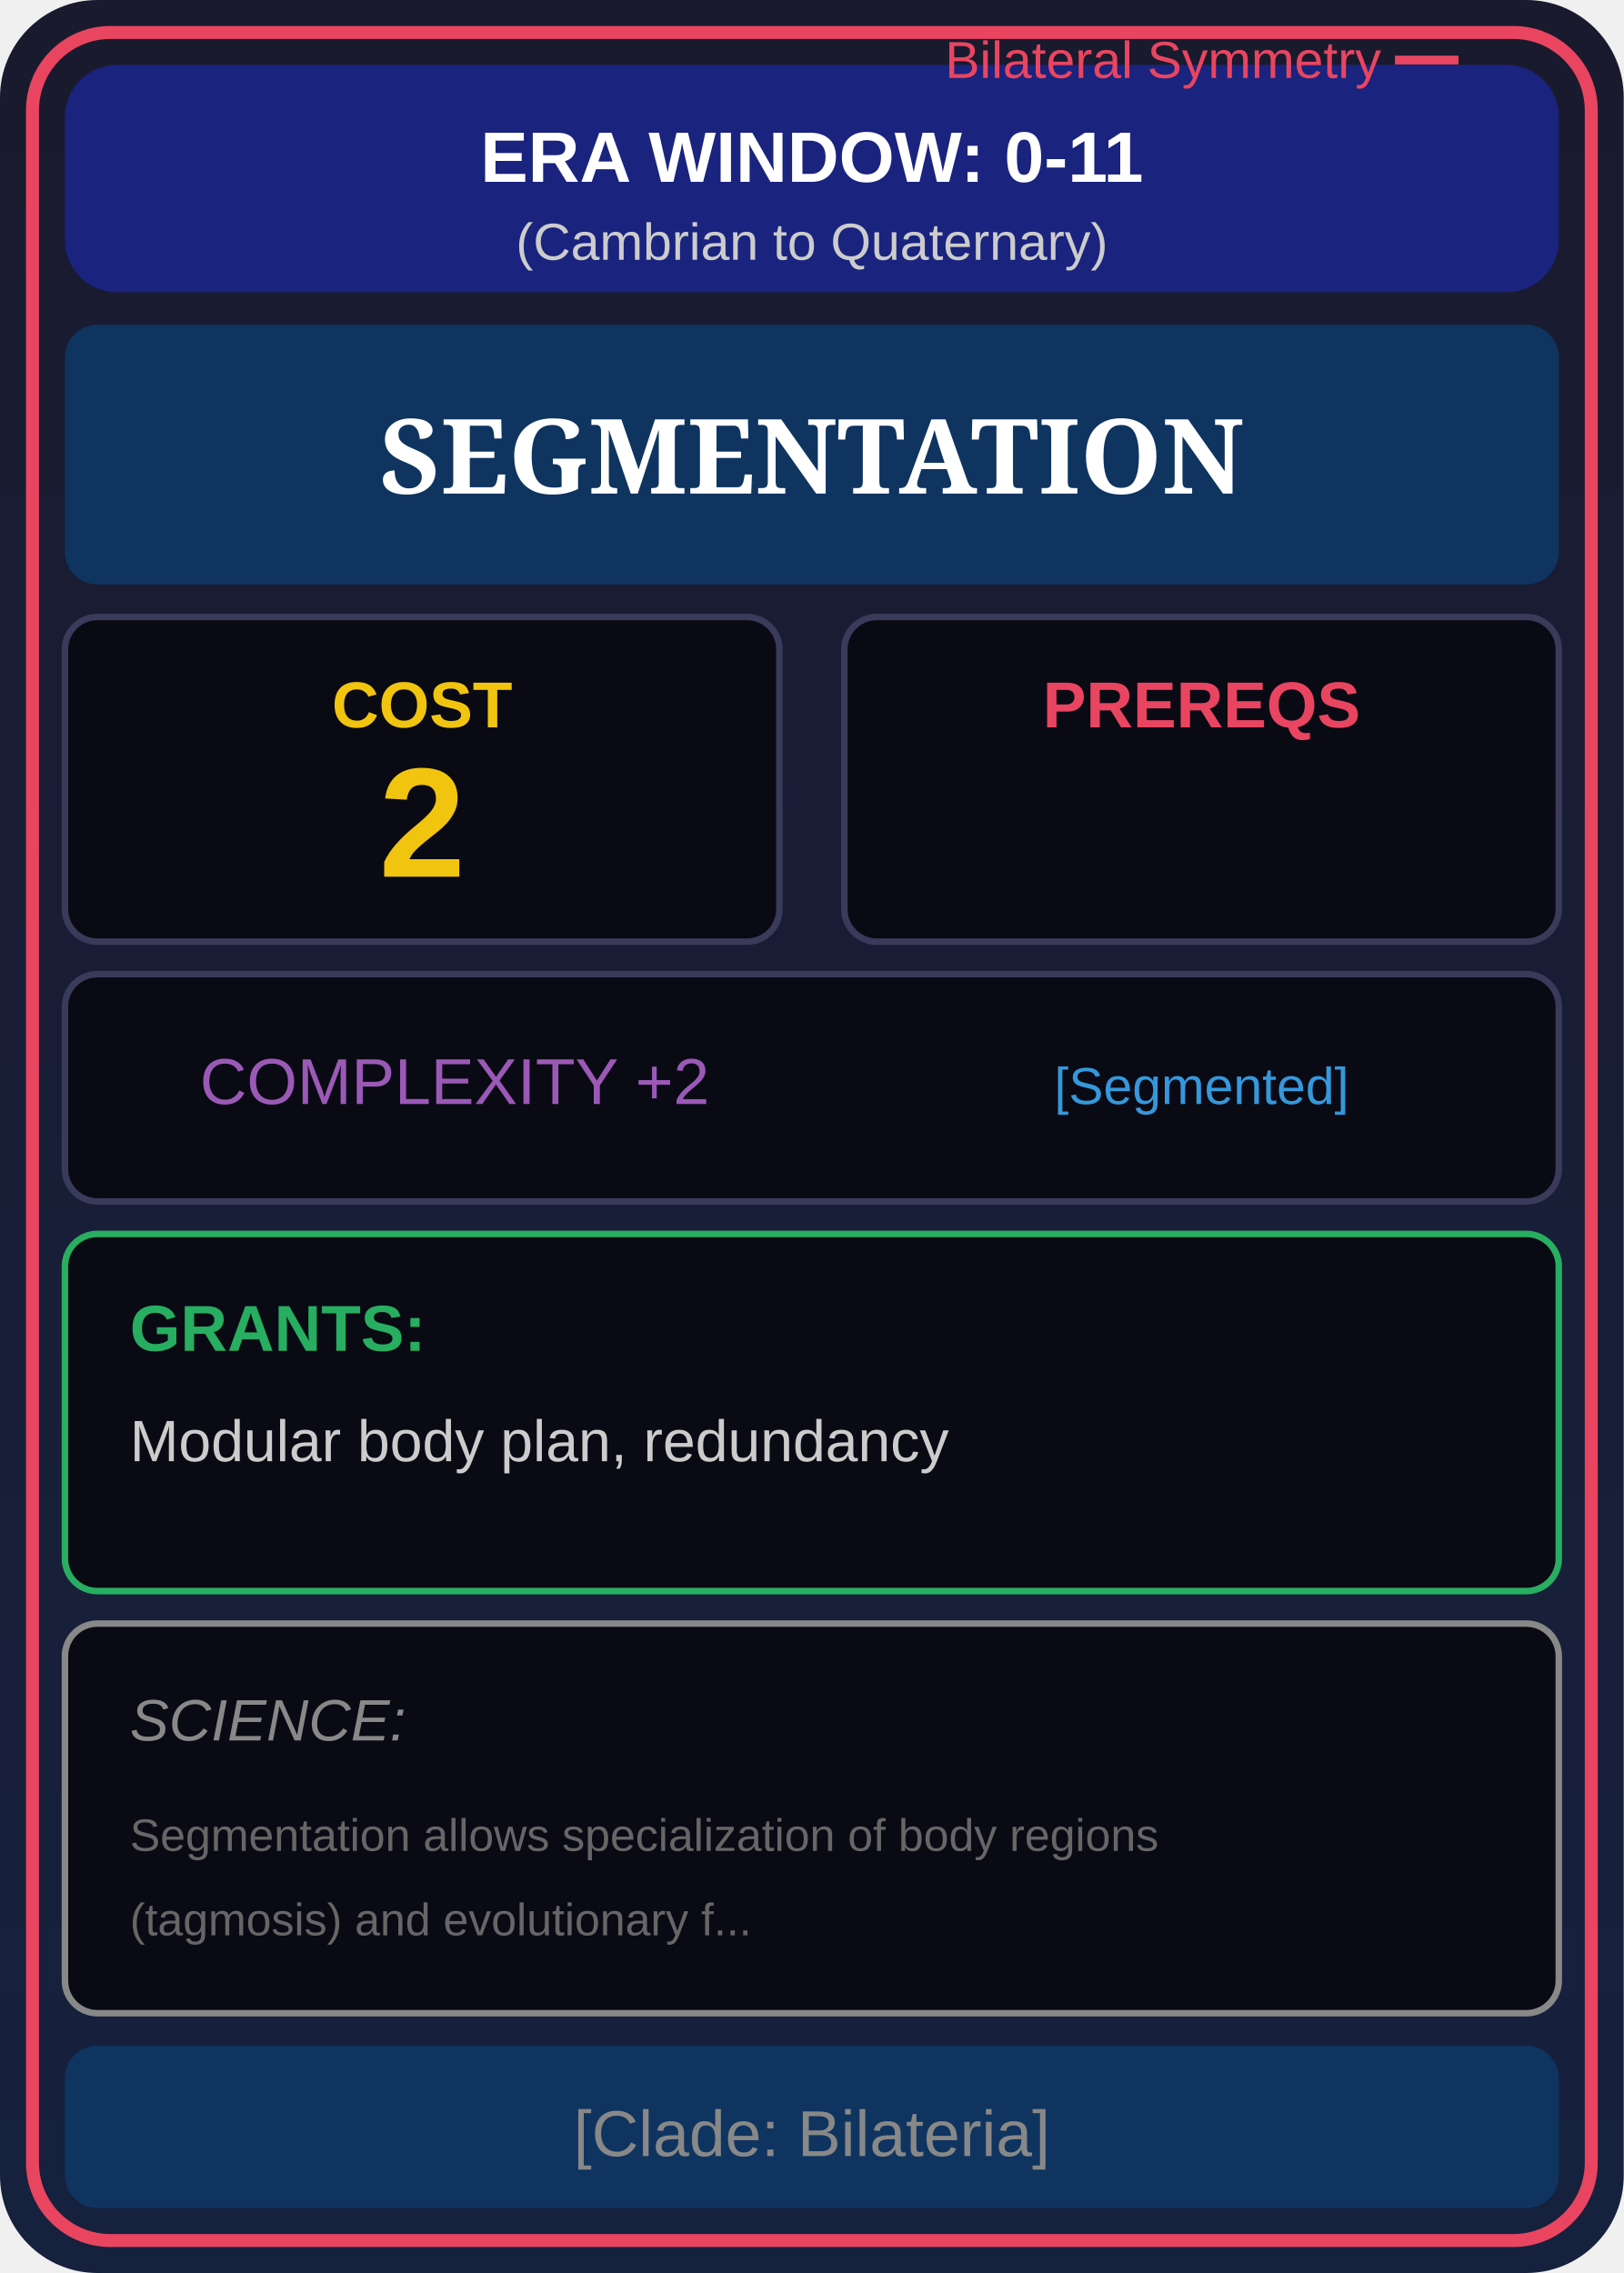
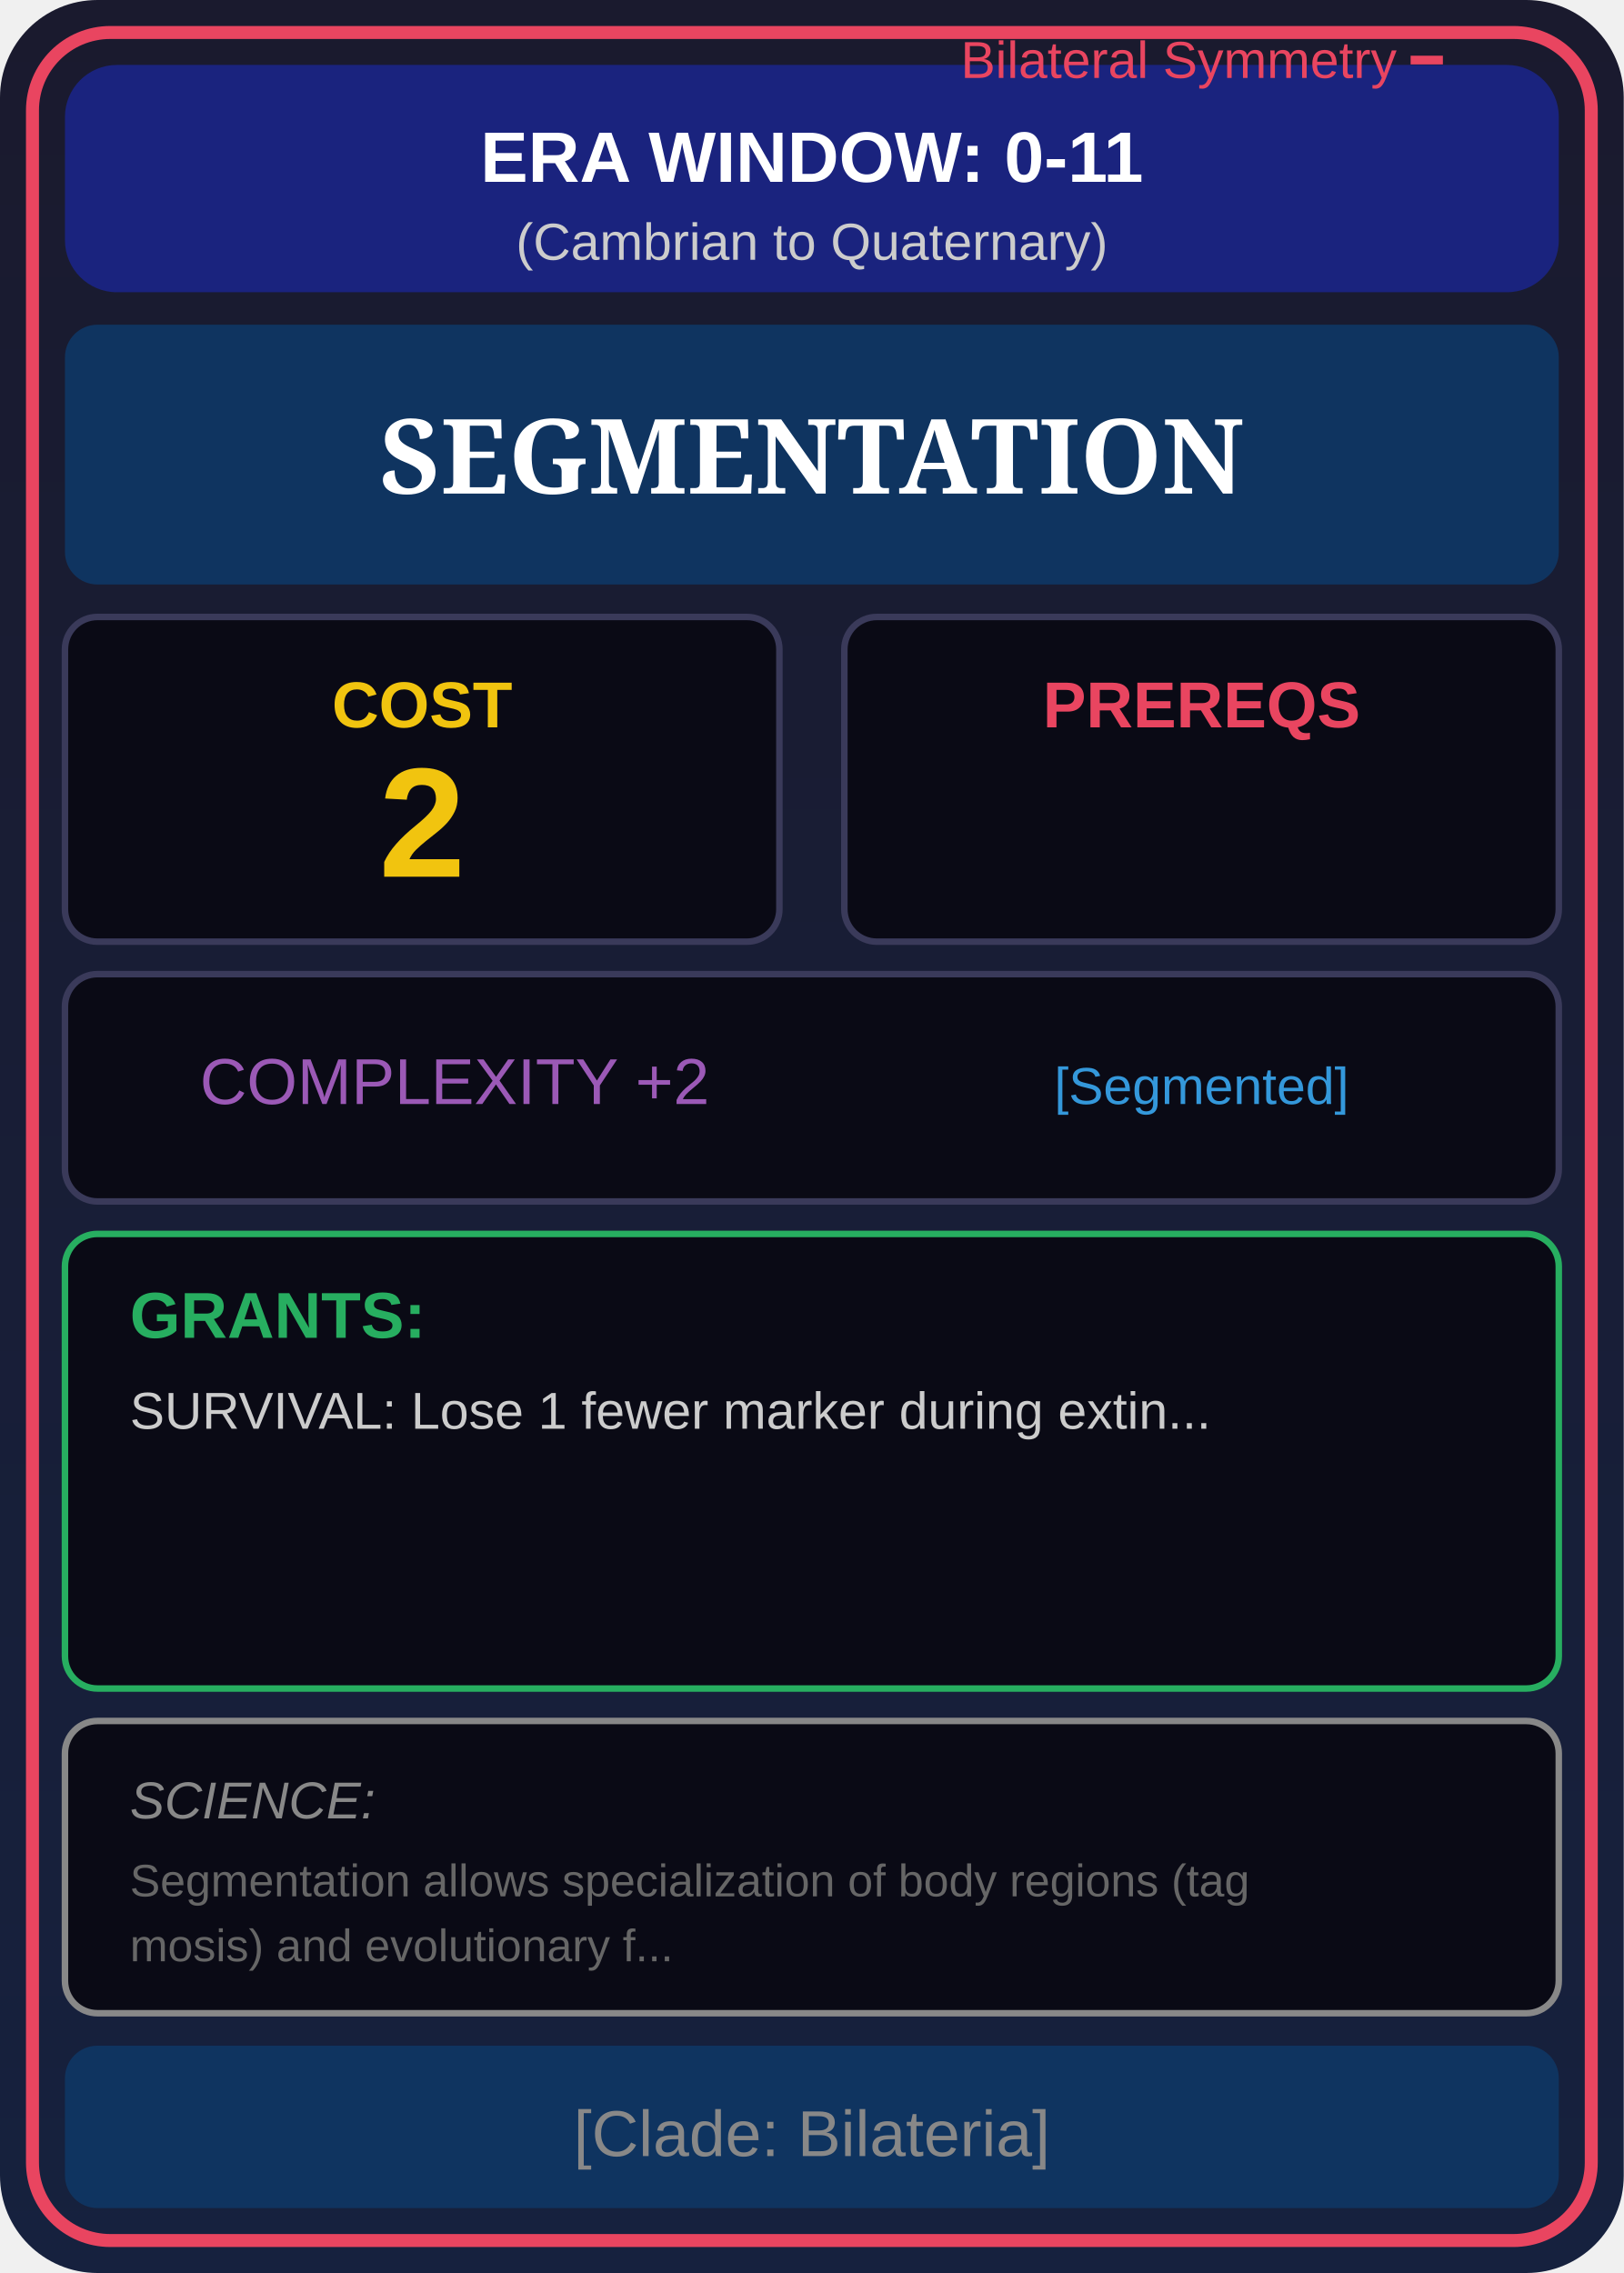
<svg xmlns="http://www.w3.org/2000/svg" viewBox="0 0 250 350" width="250" height="350">
  <defs>
    <linearGradient id="cardBg" x1="0%" y1="0%" x2="0%" y2="100%">
      <stop offset="0%" style="stop-color:#1a1a2e" />
      <stop offset="100%" style="stop-color:#16213e" />
    </linearGradient>
    <linearGradient id="eraGrad" x1="0%" y1="0%" x2="100%" y2="0%">
      <stop offset="0%" style="stop-color:#1a237e" />
      <stop offset="100%" style="stop-color:#1a237e" />
    </linearGradient>
  </defs>
  <rect width="250" height="350" fill="url(#cardBg)" rx="15" />
  <rect x="5" y="5" width="240" height="340" fill="none" stroke="#e94560" stroke-width="2" rx="12" />
  <rect x="10" y="10" width="230" height="35" fill="url(#eraGrad)" rx="8" />
  <text x="125" y="28" font-family="Arial" font-size="11" fill="#fff" text-anchor="middle" font-weight="bold">ERA WINDOW: 0-11</text>
  <text x="125" y="40" font-family="Arial" font-size="8" fill="#ccc" text-anchor="middle">(Cambrian to Quaternary)</text>
  <rect x="10" y="50" width="230" height="40" fill="#0f3460" rx="5" />
  <text x="125" y="76" font-family="Georgia" font-size="16" fill="#fff" text-anchor="middle" font-weight="bold">SEGMENTATION</text>
  <rect x="10" y="95" width="110" height="50" fill="#0a0a15" stroke="#3a3a5a" rx="5" />
  <text x="65" y="112" font-family="Arial" font-size="10" fill="#f1c40f" text-anchor="middle" font-weight="bold">COST</text>
  <text x="65" y="135" font-family="Arial" font-size="24" fill="#f1c40f" text-anchor="middle" font-weight="bold">2</text>
  <rect x="130" y="95" width="110" height="50" fill="#0a0a15" stroke="#3a3a5a" rx="5" />
  <text x="185" y="112" font-family="Arial" font-size="10" fill="#e94560" text-anchor="middle" font-weight="bold">PREREQS</text>
  <text font-family="Arial" font-size="8" text-anchor="middle">
-     <tspan x="185" dy="12" fill="#e94560">Bilateral Symmetry ━━</tspan>
+     <tspan x="185" dy="12" fill="#e94560">Bilateral Symmetry ━</tspan>
  </text>
  <rect x="10" y="150" width="230" height="35" fill="#0a0a15" stroke="#3a3a5a" rx="5" />
  <text x="70" y="170" font-family="Arial" font-size="10" fill="#9b59b6" text-anchor="middle">COMPLEXITY +2</text>
  <text x="185" y="170" font-family="Arial" font-size="8" fill="#3498db" text-anchor="middle">[Segmented]</text>
-   <rect x="10" y="190" width="230" height="55" fill="#0a0a15" stroke="#27ae60" rx="5" />
-   <text x="20" y="208" font-family="Arial" font-size="10" fill="#27ae60" font-weight="bold">GRANTS:</text>
-   <text x="20" y="225" font-family="Arial" font-size="9" fill="#ccc">Modular body plan, redundancy</text>
-   <rect x="10" y="250" width="230" height="60" fill="#0a0a15" stroke="#888" rx="5" />
-   <text x="20" y="268" font-family="Arial" font-size="9" fill="#888" font-style="italic">SCIENCE:</text>
-   <text x="20" y="285" font-family="Arial" font-size="7" fill="#666">Segmentation allows specialization of body regions</text>
-   <text x="20" y="298" font-family="Arial" font-size="7" fill="#666"> (tagmosis) and evolutionary f...</text>
+   <rect x="10" y="190" width="230" height="70" fill="#0a0a15" stroke="#27ae60" rx="5" />
+   <text x="20" y="206" font-family="Arial" font-size="10" fill="#27ae60" font-weight="bold">GRANTS:</text>
+   <text x="20" y="220" font-family="Arial" font-size="8" fill="#ccc">SURVIVAL: Lose 1 fewer marker during extin...</text>
+   <text x="20" y="232" font-family="Arial" font-size="8" fill="#ccc" />
+   <text x="20" y="244" font-family="Arial" font-size="8" fill="#ccc" />
+   <rect x="10" y="265" width="230" height="45" fill="#0a0a15" stroke="#888" rx="5" />
+   <text x="20" y="280" font-family="Arial" font-size="8" fill="#888" font-style="italic">SCIENCE:</text>
+   <text x="20" y="292" font-family="Arial" font-size="7" fill="#666">Segmentation allows specialization of body regions (tag</text>
+   <text x="20" y="302" font-family="Arial" font-size="7" fill="#666">mosis) and evolutionary f...</text>
  <rect x="10" y="315" width="230" height="25" fill="#0f3460" rx="5" />
  <text x="125" y="332" font-family="Arial" font-size="10" fill="#888" text-anchor="middle">[Clade: Bilateria]</text>
</svg>
